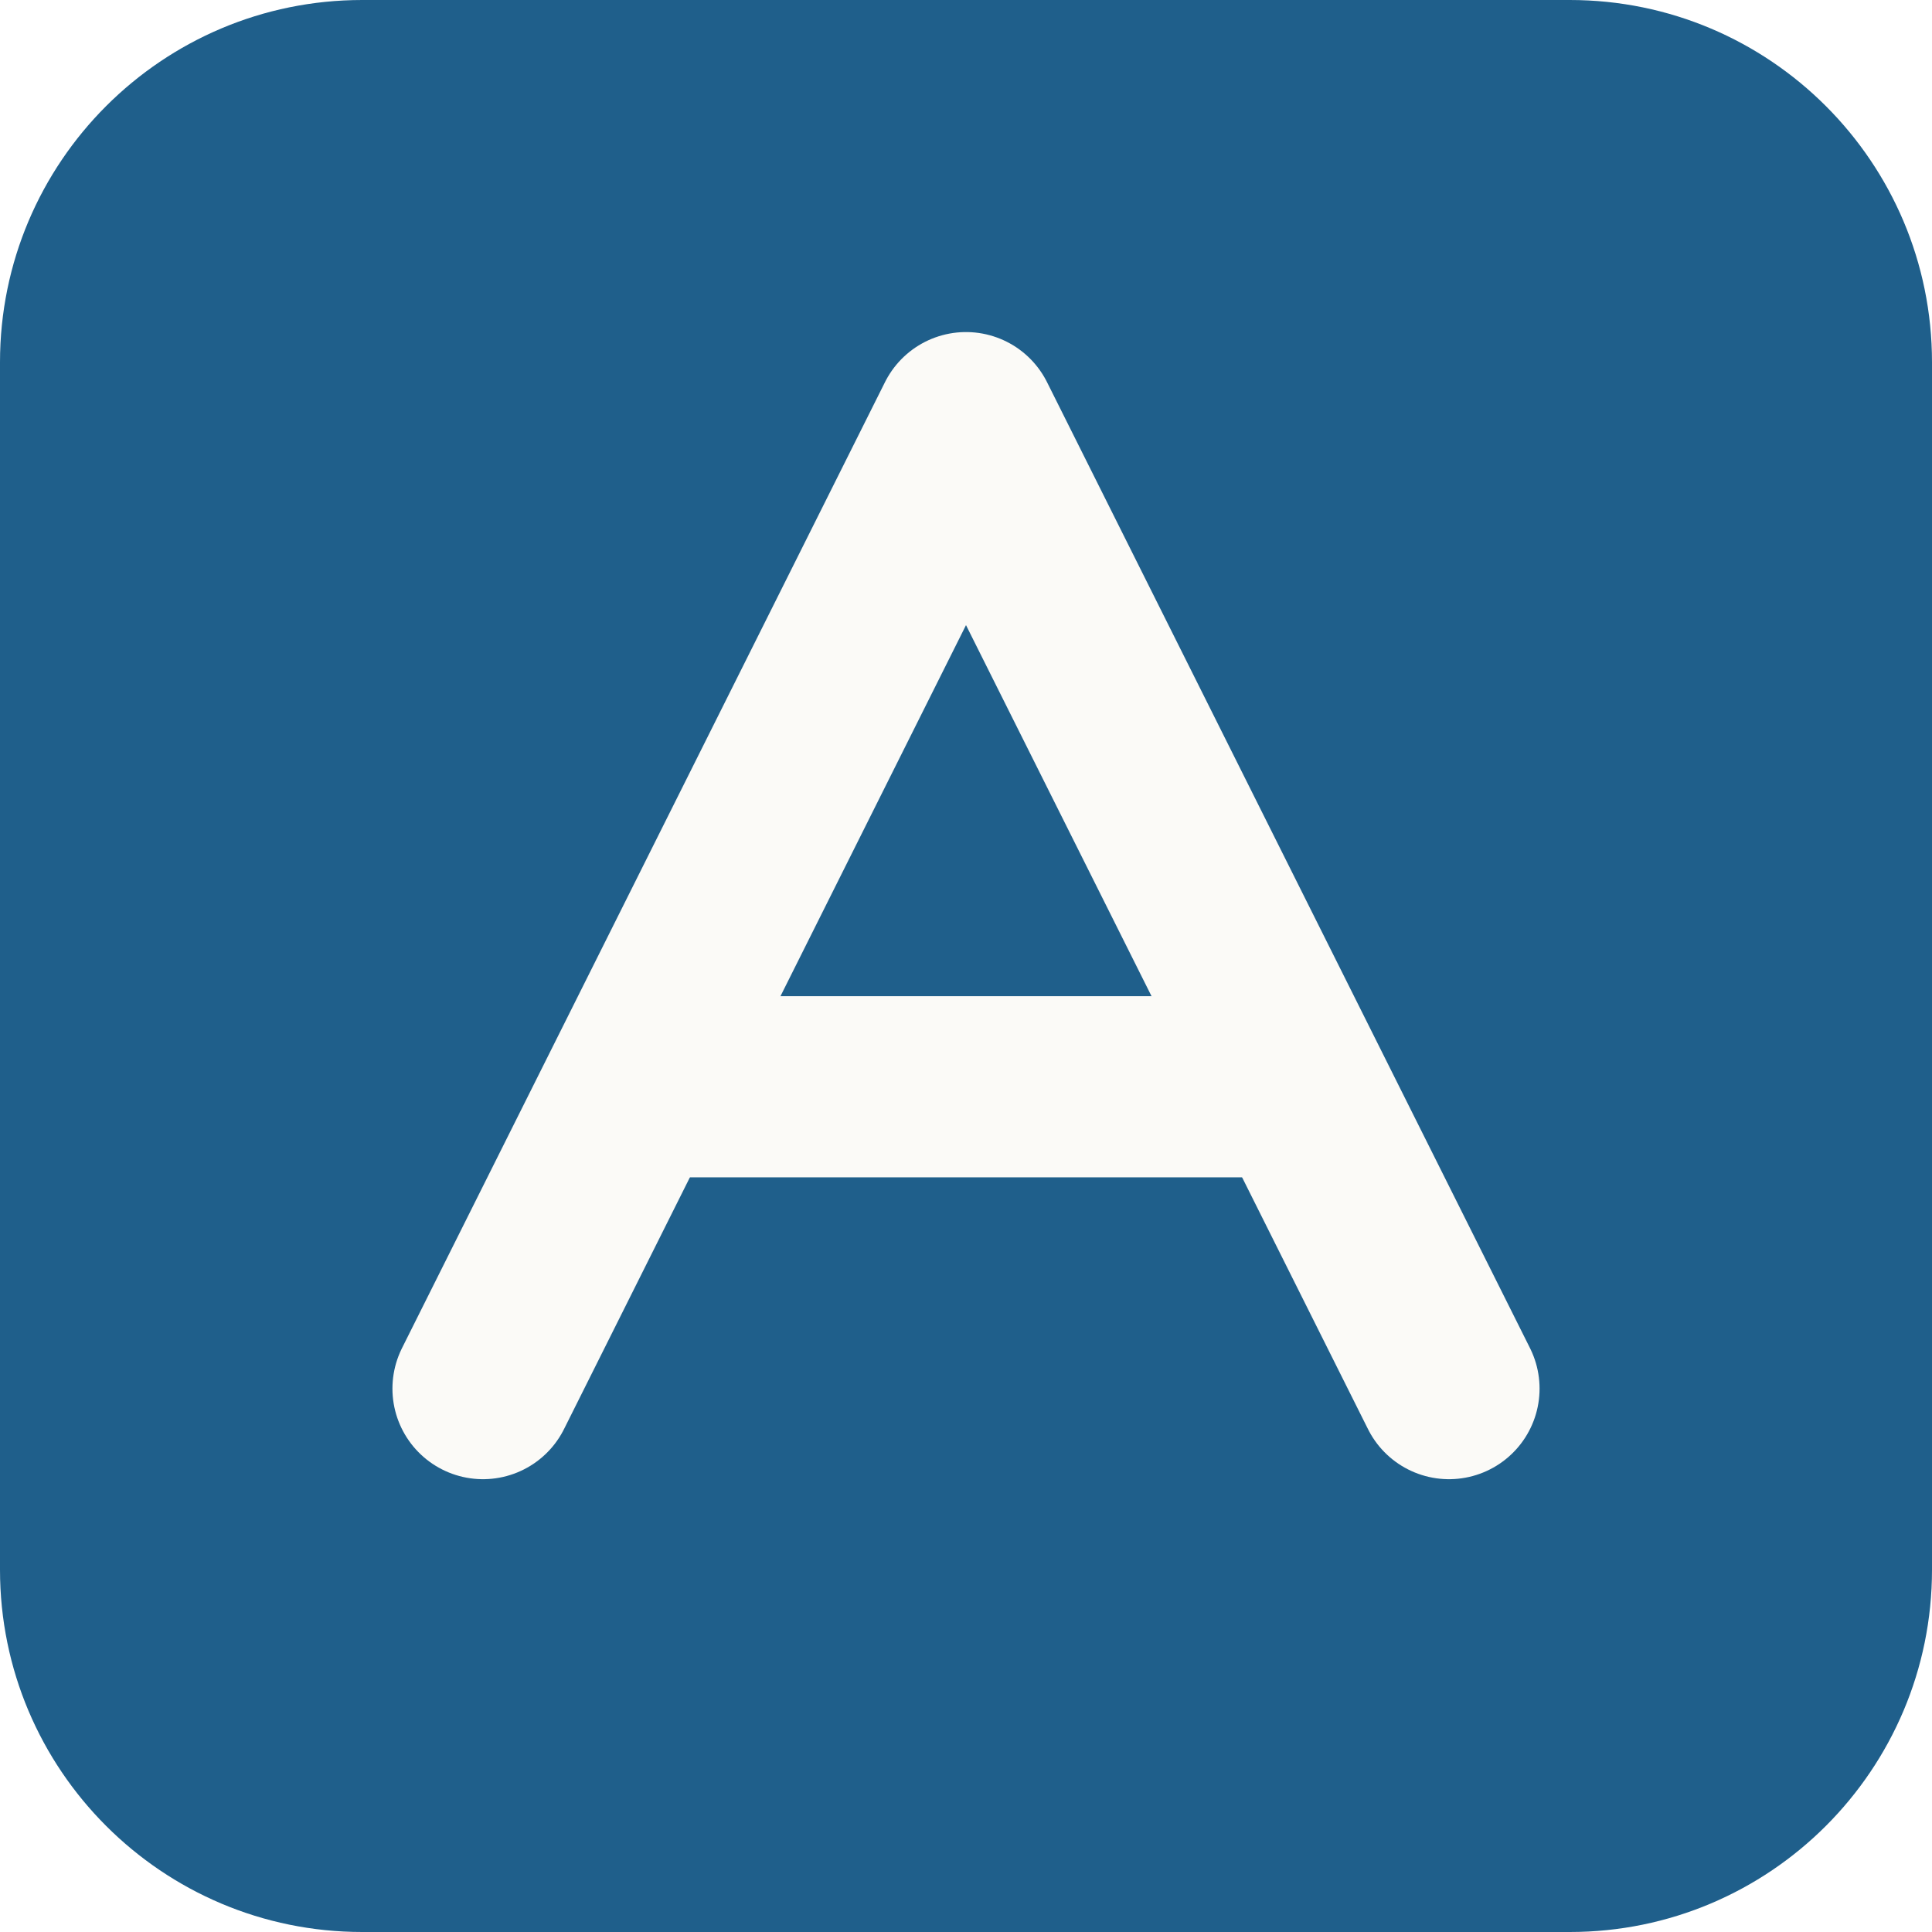
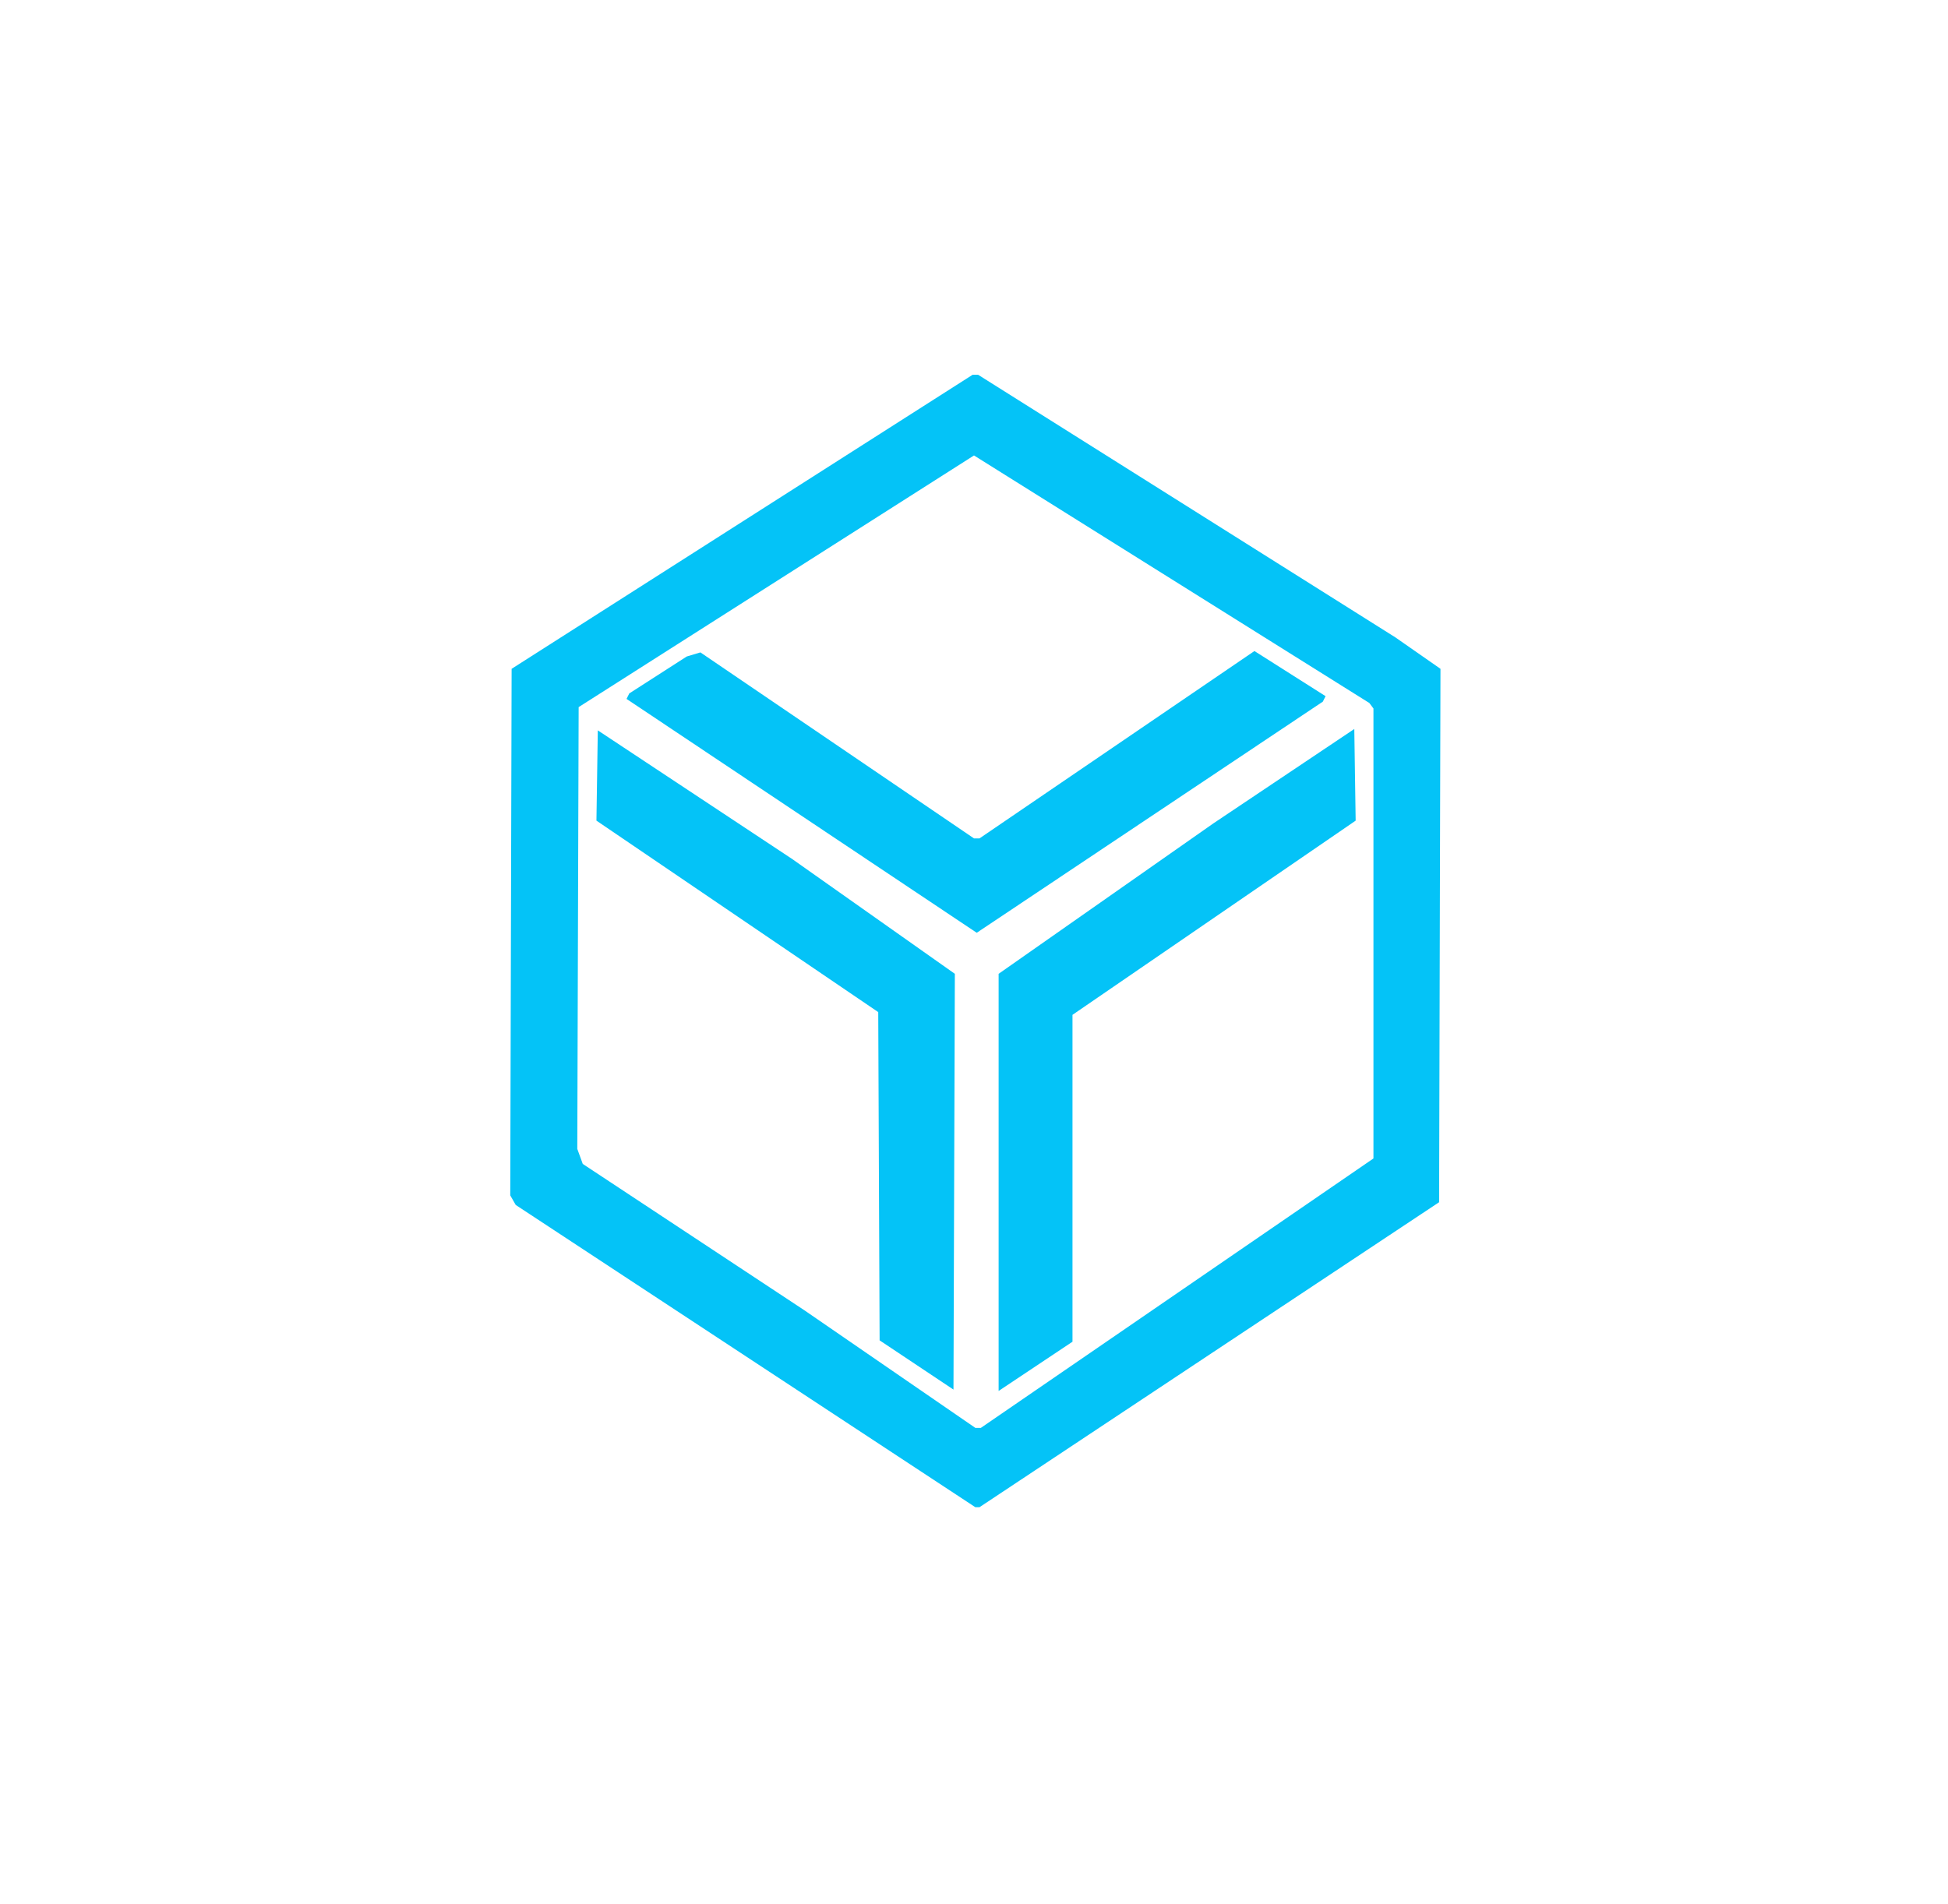
- <svg xmlns="http://www.w3.org/2000/svg" viewBox="0 0 64 64">
-   <rect width="64" height="64" rx="12" fill="#1f5f8b" />
-   <path d="M16 46 L32 14 L48 46" fill="none" stroke="#fbfaf7" stroke-width="6" stroke-linecap="round" stroke-linejoin="round" />
-   <path d="M22 36 H42" stroke="#fbfaf7" stroke-width="6" stroke-linecap="round" />
+ <svg xmlns="http://www.w3.org/2000/svg" viewBox="0 0 1424 1392">
+   <path fill="#04C3F7" fill-rule="evenodd" d="M437,534 436,600 642,740 643,980 697,1016 698,712 579,628Z M990,533 887,602 730,712 730,1017 784,981 784,742 991,600Z M969,509 917,476 716,613 712,613 512,477 502,480 460,507 458,511 714,682 967,513Z M711,274 374,489 373,874 377,881 713,1102 716,1102 1052,879 1053,489 1020,466 715,274Z M712,333 1001,514 1004,518 1004,847 717,1044 713,1044 588,958 426,851 422,840 423,517Z" />
</svg>
